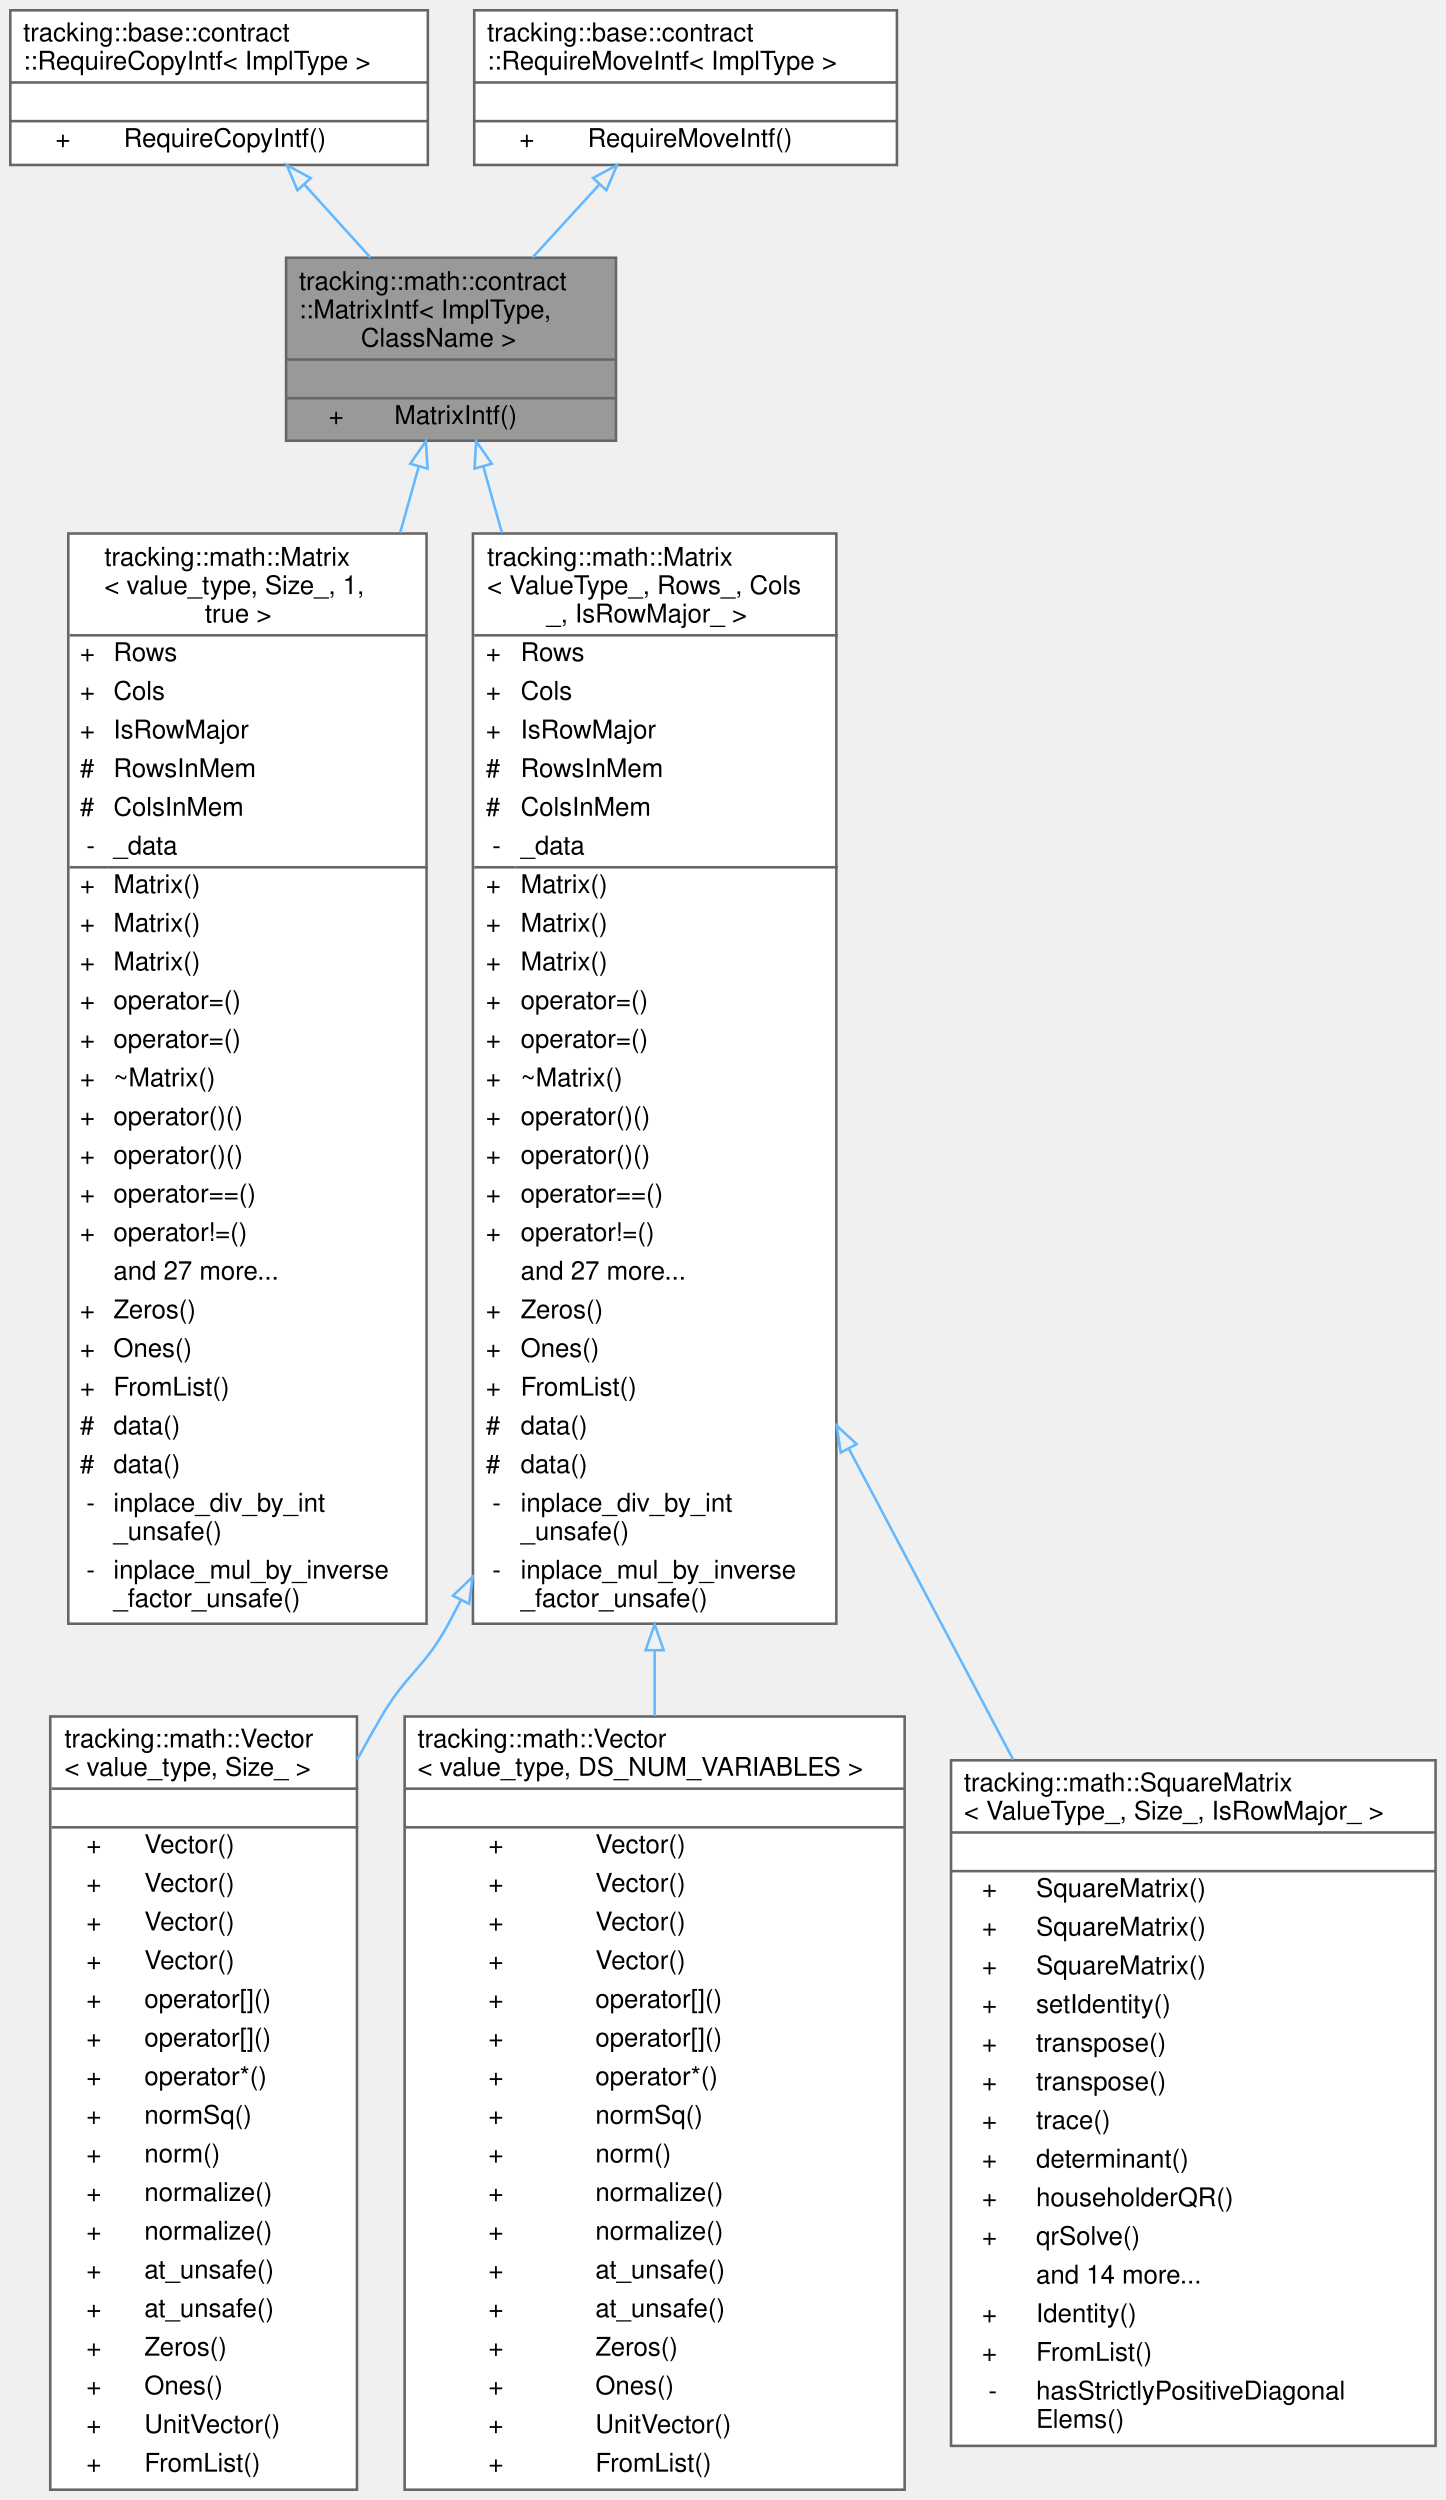
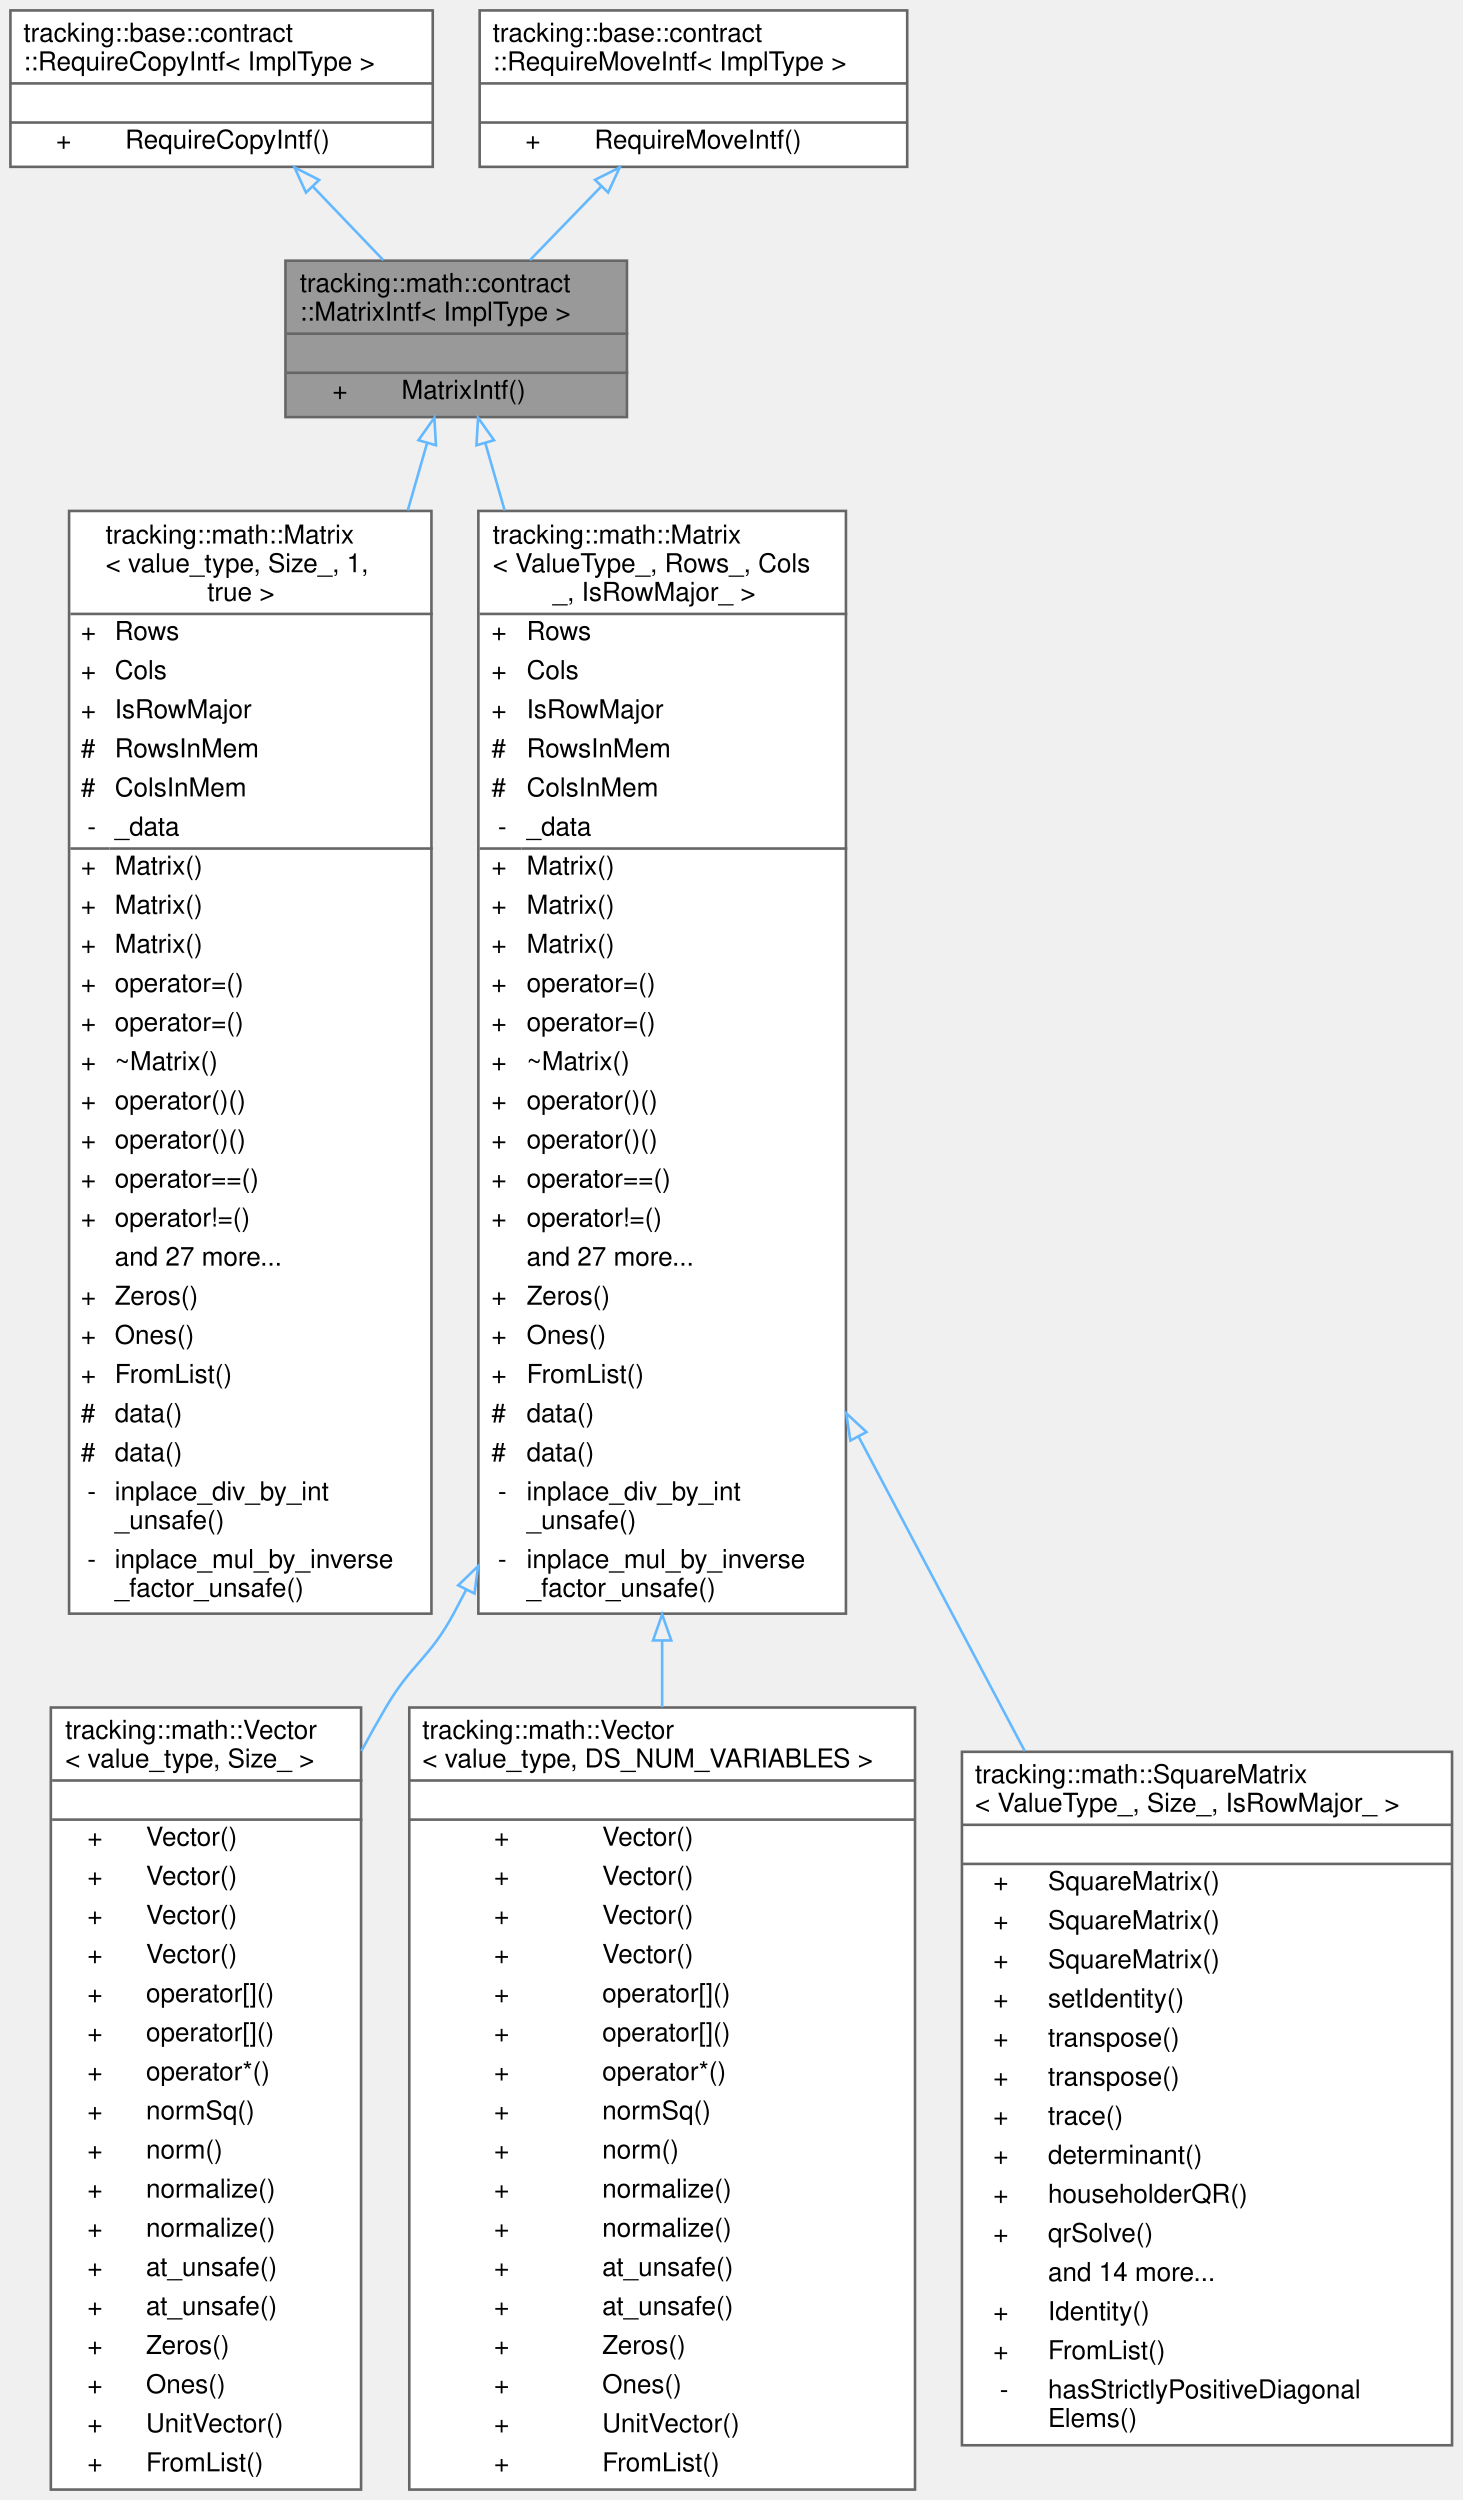
- <svg xmlns="http://www.w3.org/2000/svg" xmlns:xlink="http://www.w3.org/1999/xlink" width="561pt" height="970pt" viewBox="0.00 0.00 561.00 970.00">
-   <g id="graph0" class="graph" transform="scale(1 1) rotate(0) translate(4 966)">
+ <svg xmlns="http://www.w3.org/2000/svg" xmlns:xlink="http://www.w3.org/1999/xlink" width="561pt" height="959pt" viewBox="0.00 0.00 561.00 959.00">
+   <g id="graph0" class="graph" transform="scale(1 1) rotate(0) translate(4 955)">
    <g id="Node000001" class="node">
      <g id="a_Node000001">
        <a xlink:title=" ">
-           <polygon fill="#999999" stroke="transparent" points="235,-866 107,-866 107,-795 235,-795 235,-866" />
-           <text text-anchor="start" x="112" y="-853.5" font-family="Helvetica,sans-Serif" font-size="10.00">tracking::math::contract</text>
-           <text text-anchor="start" x="112" y="-842.5" font-family="Helvetica,sans-Serif" font-size="10.00">::MatrixIntf&lt; ImplType,</text>
-           <text text-anchor="start" x="136" y="-831.5" font-family="Helvetica,sans-Serif" font-size="10.00"> ClassName &gt;</text>
-           <text text-anchor="start" x="169" y="-816.5" font-family="Helvetica,sans-Serif" font-size="10.00"> </text>
-           <text text-anchor="start" x="123.5" y="-801.5" font-family="Helvetica,sans-Serif" font-size="10.00">+</text>
-           <text text-anchor="start" x="149" y="-801.5" font-family="Helvetica,sans-Serif" font-size="10.00">MatrixIntf()</text>
-           <polygon fill="#666666" stroke="#666666" points="107,-826.5 107,-826.5 235,-826.5 235,-826.5 107,-826.5" />
-           <polygon fill="#666666" stroke="#666666" points="107,-811.5 107,-811.5 235,-811.5 235,-811.5 107,-811.5" />
-           <polygon fill="none" stroke="#666666" points="107,-795 107,-866 235,-866 235,-795 107,-795" />
+           <polygon fill="#999999" stroke="transparent" points="236.5,-855 105.5,-855 105.5,-795 236.5,-795 236.5,-855" />
+           <text text-anchor="start" x="111" y="-843" font-family="Helvetica,sans-Serif" font-size="10.00">tracking::math::contract</text>
+           <text text-anchor="start" x="111" y="-832" font-family="Helvetica,sans-Serif" font-size="10.00">::MatrixIntf&lt; ImplType &gt;</text>
+           <text text-anchor="start" x="169.5" y="-817" font-family="Helvetica,sans-Serif" font-size="10.00"> </text>
+           <text text-anchor="start" x="123.5" y="-802" font-family="Helvetica,sans-Serif" font-size="10.00">+</text>
+           <text text-anchor="start" x="150" y="-802" font-family="Helvetica,sans-Serif" font-size="10.00">MatrixIntf()</text>
+           <polygon fill="#666666" stroke="#666666" points="106,-827 106,-827 237,-827 237,-827 106,-827" />
+           <polygon fill="#666666" stroke="#666666" points="106,-812 106,-812 237,-812 237,-812 106,-812" />
+           <polygon fill="none" stroke="#666666" points="105.5,-795 105.5,-855 236.5,-855 236.5,-795 105.5,-795" />
        </a>
      </g>
    </g>
    <g id="Node000004" class="node">
      <g id="a_Node000004">
        <a xlink:href="classtracking_1_1math_1_1Matrix.html" target="_top" xlink:title=" ">
          <polygon fill="white" stroke="transparent" points="161.5,-759 22.5,-759 22.5,-336 161.5,-336 161.5,-759" />
          <text text-anchor="start" x="36.5" y="-746.5" font-family="Helvetica,sans-Serif" font-size="10.00">tracking::math::Matrix</text>
          <text text-anchor="start" x="36.5" y="-735.5" font-family="Helvetica,sans-Serif" font-size="10.00">&lt; value_type, Size_, 1,</text>
          <text text-anchor="start" x="75.5" y="-724.5" font-family="Helvetica,sans-Serif" font-size="10.00"> true &gt;</text>
          <text text-anchor="start" x="27" y="-709.5" font-family="Helvetica,sans-Serif" font-size="10.00">+</text>
          <text text-anchor="start" x="40" y="-709.5" font-family="Helvetica,sans-Serif" font-size="10.00">Rows</text>
          <text text-anchor="start" x="27" y="-694.5" font-family="Helvetica,sans-Serif" font-size="10.00">+</text>
          <text text-anchor="start" x="40" y="-694.5" font-family="Helvetica,sans-Serif" font-size="10.00">Cols</text>
          <text text-anchor="start" x="27" y="-679.5" font-family="Helvetica,sans-Serif" font-size="10.00">+</text>
          <text text-anchor="start" x="40" y="-679.5" font-family="Helvetica,sans-Serif" font-size="10.00">IsRowMajor</text>
          <text text-anchor="start" x="27" y="-664.5" font-family="Helvetica,sans-Serif" font-size="10.00">#</text>
          <text text-anchor="start" x="40" y="-664.5" font-family="Helvetica,sans-Serif" font-size="10.00">RowsInMem</text>
          <text text-anchor="start" x="27" y="-649.5" font-family="Helvetica,sans-Serif" font-size="10.00">#</text>
          <text text-anchor="start" x="40" y="-649.5" font-family="Helvetica,sans-Serif" font-size="10.00">ColsInMem</text>
          <text text-anchor="start" x="29.5" y="-634.5" font-family="Helvetica,sans-Serif" font-size="10.00">-</text>
          <text text-anchor="start" x="40" y="-634.5" font-family="Helvetica,sans-Serif" font-size="10.00">_data</text>
          <text text-anchor="start" x="27" y="-619.5" font-family="Helvetica,sans-Serif" font-size="10.00">+</text>
          <text text-anchor="start" x="40" y="-619.5" font-family="Helvetica,sans-Serif" font-size="10.00">Matrix()</text>
          <text text-anchor="start" x="27" y="-604.5" font-family="Helvetica,sans-Serif" font-size="10.00">+</text>
          <text text-anchor="start" x="40" y="-604.5" font-family="Helvetica,sans-Serif" font-size="10.00">Matrix()</text>
          <text text-anchor="start" x="27" y="-589.5" font-family="Helvetica,sans-Serif" font-size="10.00">+</text>
          <text text-anchor="start" x="40" y="-589.5" font-family="Helvetica,sans-Serif" font-size="10.00">Matrix()</text>
          <text text-anchor="start" x="27" y="-574.5" font-family="Helvetica,sans-Serif" font-size="10.00">+</text>
          <text text-anchor="start" x="40" y="-574.5" font-family="Helvetica,sans-Serif" font-size="10.00">operator=()</text>
          <text text-anchor="start" x="27" y="-559.5" font-family="Helvetica,sans-Serif" font-size="10.00">+</text>
          <text text-anchor="start" x="40" y="-559.5" font-family="Helvetica,sans-Serif" font-size="10.00">operator=()</text>
          <text text-anchor="start" x="27" y="-544.5" font-family="Helvetica,sans-Serif" font-size="10.00">+</text>
          <text text-anchor="start" x="40" y="-544.5" font-family="Helvetica,sans-Serif" font-size="10.00">~Matrix()</text>
          <text text-anchor="start" x="27" y="-529.5" font-family="Helvetica,sans-Serif" font-size="10.00">+</text>
          <text text-anchor="start" x="40" y="-529.5" font-family="Helvetica,sans-Serif" font-size="10.00">operator()()</text>
          <text text-anchor="start" x="27" y="-514.5" font-family="Helvetica,sans-Serif" font-size="10.00">+</text>
          <text text-anchor="start" x="40" y="-514.5" font-family="Helvetica,sans-Serif" font-size="10.00">operator()()</text>
          <text text-anchor="start" x="27" y="-499.5" font-family="Helvetica,sans-Serif" font-size="10.00">+</text>
          <text text-anchor="start" x="40" y="-499.5" font-family="Helvetica,sans-Serif" font-size="10.00">operator==()</text>
          <text text-anchor="start" x="27" y="-484.5" font-family="Helvetica,sans-Serif" font-size="10.00">+</text>
          <text text-anchor="start" x="40" y="-484.5" font-family="Helvetica,sans-Serif" font-size="10.00">operator!=()</text>
          <text text-anchor="start" x="40" y="-469.5" font-family="Helvetica,sans-Serif" font-size="10.00">and 27 more...</text>
          <text text-anchor="start" x="27" y="-454.5" font-family="Helvetica,sans-Serif" font-size="10.00">+</text>
          <text text-anchor="start" x="40" y="-454.5" font-family="Helvetica,sans-Serif" font-size="10.00">Zeros()</text>
          <text text-anchor="start" x="27" y="-439.5" font-family="Helvetica,sans-Serif" font-size="10.00">+</text>
          <text text-anchor="start" x="40" y="-439.5" font-family="Helvetica,sans-Serif" font-size="10.00">Ones()</text>
          <text text-anchor="start" x="27" y="-424.5" font-family="Helvetica,sans-Serif" font-size="10.00">+</text>
          <text text-anchor="start" x="40" y="-424.5" font-family="Helvetica,sans-Serif" font-size="10.00">FromList()</text>
          <text text-anchor="start" x="27" y="-409.5" font-family="Helvetica,sans-Serif" font-size="10.00">#</text>
          <text text-anchor="start" x="40" y="-409.5" font-family="Helvetica,sans-Serif" font-size="10.00">data()</text>
          <text text-anchor="start" x="27" y="-394.5" font-family="Helvetica,sans-Serif" font-size="10.00">#</text>
          <text text-anchor="start" x="40" y="-394.5" font-family="Helvetica,sans-Serif" font-size="10.00">data()</text>
          <text text-anchor="start" x="29.5" y="-379.5" font-family="Helvetica,sans-Serif" font-size="10.00">-</text>
          <text text-anchor="start" x="40" y="-379.5" font-family="Helvetica,sans-Serif" font-size="10.00">inplace_div_by_int</text>
          <text text-anchor="start" x="40" y="-368.5" font-family="Helvetica,sans-Serif" font-size="10.00">_unsafe()</text>
          <text text-anchor="start" x="29.5" y="-353.5" font-family="Helvetica,sans-Serif" font-size="10.00">-</text>
          <text text-anchor="start" x="40" y="-353.5" font-family="Helvetica,sans-Serif" font-size="10.00">inplace_mul_by_inverse</text>
          <text text-anchor="start" x="40" y="-342.5" font-family="Helvetica,sans-Serif" font-size="10.00">_factor_unsafe()</text>
          <polygon fill="#666666" stroke="#666666" points="23,-719.5 23,-719.5 162,-719.5 162,-719.5 23,-719.5" />
          <polygon fill="#666666" stroke="#666666" points="23,-629.5 23,-629.5 38,-629.5 38,-629.5 23,-629.5" />
          <polygon fill="#666666" stroke="#666666" points="38,-629.5 38,-629.5 162,-629.5 162,-629.5 38,-629.5" />
          <polygon fill="none" stroke="#666666" points="22.5,-336 22.5,-759 161.5,-759 161.5,-336 22.5,-336" />
        </a>
      </g>
    </g>
    <g id="edge3_Node000001_Node000004" class="edge">
      <g id="a_edge3_Node000001_Node000004">
        <a xlink:title=" ">
-           <path fill="none" stroke="#63b8ff" d="M158.46,-784.89C156.25,-777.02 153.82,-768.4 151.24,-759.23" />
-           <polygon fill="none" stroke="#63b8ff" points="155.16,-786.08 161.23,-794.76 161.9,-784.19 155.16,-786.08" />
+           <path fill="none" stroke="#63b8ff" d="M159.83,-785.04C157.59,-777.22 155.09,-768.51 152.41,-759.17" />
+           <polygon fill="none" stroke="#63b8ff" points="156.5,-786.13 162.62,-794.78 163.23,-784.2 156.5,-786.13" />
        </a>
      </g>
    </g>
    <g id="Node000005" class="node">
      <g id="a_Node000005">
        <a xlink:href="classtracking_1_1math_1_1Matrix.html" target="_top" xlink:title="Compliant to AUTOSAR C++14, A8-4-8: Output parameters shall not be used, making use of RVO and NRVO.">
          <polygon fill="white" stroke="transparent" points="320.5,-759 179.5,-759 179.5,-336 320.5,-336 320.5,-759" />
          <text text-anchor="start" x="185" y="-746.5" font-family="Helvetica,sans-Serif" font-size="10.00">tracking::math::Matrix</text>
          <text text-anchor="start" x="185" y="-735.5" font-family="Helvetica,sans-Serif" font-size="10.00">&lt; ValueType_, Rows_, Cols</text>
          <text text-anchor="start" x="208" y="-724.5" font-family="Helvetica,sans-Serif" font-size="10.00">_, IsRowMajor_ &gt;</text>
          <text text-anchor="start" x="184.5" y="-709.5" font-family="Helvetica,sans-Serif" font-size="10.00">+</text>
          <text text-anchor="start" x="198" y="-709.5" font-family="Helvetica,sans-Serif" font-size="10.00">Rows</text>
          <text text-anchor="start" x="184.5" y="-694.5" font-family="Helvetica,sans-Serif" font-size="10.00">+</text>
          <text text-anchor="start" x="198" y="-694.5" font-family="Helvetica,sans-Serif" font-size="10.00">Cols</text>
          <text text-anchor="start" x="184.5" y="-679.5" font-family="Helvetica,sans-Serif" font-size="10.00">+</text>
          <text text-anchor="start" x="198" y="-679.5" font-family="Helvetica,sans-Serif" font-size="10.00">IsRowMajor</text>
          <text text-anchor="start" x="184.5" y="-664.5" font-family="Helvetica,sans-Serif" font-size="10.00">#</text>
          <text text-anchor="start" x="198" y="-664.5" font-family="Helvetica,sans-Serif" font-size="10.00">RowsInMem</text>
          <text text-anchor="start" x="184.5" y="-649.5" font-family="Helvetica,sans-Serif" font-size="10.00">#</text>
          <text text-anchor="start" x="198" y="-649.5" font-family="Helvetica,sans-Serif" font-size="10.00">ColsInMem</text>
          <text text-anchor="start" x="187" y="-634.5" font-family="Helvetica,sans-Serif" font-size="10.00">-</text>
          <text text-anchor="start" x="198" y="-634.5" font-family="Helvetica,sans-Serif" font-size="10.00">_data</text>
          <text text-anchor="start" x="184.5" y="-619.5" font-family="Helvetica,sans-Serif" font-size="10.00">+</text>
          <text text-anchor="start" x="198" y="-619.5" font-family="Helvetica,sans-Serif" font-size="10.00">Matrix()</text>
          <text text-anchor="start" x="184.5" y="-604.5" font-family="Helvetica,sans-Serif" font-size="10.00">+</text>
          <text text-anchor="start" x="198" y="-604.5" font-family="Helvetica,sans-Serif" font-size="10.00">Matrix()</text>
          <text text-anchor="start" x="184.5" y="-589.5" font-family="Helvetica,sans-Serif" font-size="10.00">+</text>
          <text text-anchor="start" x="198" y="-589.5" font-family="Helvetica,sans-Serif" font-size="10.00">Matrix()</text>
          <text text-anchor="start" x="184.5" y="-574.5" font-family="Helvetica,sans-Serif" font-size="10.00">+</text>
          <text text-anchor="start" x="198" y="-574.5" font-family="Helvetica,sans-Serif" font-size="10.00">operator=()</text>
          <text text-anchor="start" x="184.5" y="-559.5" font-family="Helvetica,sans-Serif" font-size="10.00">+</text>
          <text text-anchor="start" x="198" y="-559.5" font-family="Helvetica,sans-Serif" font-size="10.00">operator=()</text>
          <text text-anchor="start" x="184.5" y="-544.5" font-family="Helvetica,sans-Serif" font-size="10.00">+</text>
          <text text-anchor="start" x="198" y="-544.5" font-family="Helvetica,sans-Serif" font-size="10.00">~Matrix()</text>
          <text text-anchor="start" x="184.5" y="-529.5" font-family="Helvetica,sans-Serif" font-size="10.00">+</text>
          <text text-anchor="start" x="198" y="-529.5" font-family="Helvetica,sans-Serif" font-size="10.00">operator()()</text>
          <text text-anchor="start" x="184.5" y="-514.5" font-family="Helvetica,sans-Serif" font-size="10.00">+</text>
          <text text-anchor="start" x="198" y="-514.5" font-family="Helvetica,sans-Serif" font-size="10.00">operator()()</text>
          <text text-anchor="start" x="184.5" y="-499.5" font-family="Helvetica,sans-Serif" font-size="10.00">+</text>
          <text text-anchor="start" x="198" y="-499.5" font-family="Helvetica,sans-Serif" font-size="10.00">operator==()</text>
          <text text-anchor="start" x="184.5" y="-484.5" font-family="Helvetica,sans-Serif" font-size="10.00">+</text>
          <text text-anchor="start" x="198" y="-484.5" font-family="Helvetica,sans-Serif" font-size="10.00">operator!=()</text>
          <text text-anchor="start" x="198" y="-469.5" font-family="Helvetica,sans-Serif" font-size="10.00">and 27 more...</text>
          <text text-anchor="start" x="184.5" y="-454.5" font-family="Helvetica,sans-Serif" font-size="10.00">+</text>
          <text text-anchor="start" x="198" y="-454.5" font-family="Helvetica,sans-Serif" font-size="10.00">Zeros()</text>
          <text text-anchor="start" x="184.5" y="-439.5" font-family="Helvetica,sans-Serif" font-size="10.00">+</text>
          <text text-anchor="start" x="198" y="-439.5" font-family="Helvetica,sans-Serif" font-size="10.00">Ones()</text>
          <text text-anchor="start" x="184.5" y="-424.5" font-family="Helvetica,sans-Serif" font-size="10.00">+</text>
          <text text-anchor="start" x="198" y="-424.5" font-family="Helvetica,sans-Serif" font-size="10.00">FromList()</text>
          <text text-anchor="start" x="184.5" y="-409.5" font-family="Helvetica,sans-Serif" font-size="10.00">#</text>
          <text text-anchor="start" x="198" y="-409.5" font-family="Helvetica,sans-Serif" font-size="10.00">data()</text>
          <text text-anchor="start" x="184.5" y="-394.5" font-family="Helvetica,sans-Serif" font-size="10.00">#</text>
          <text text-anchor="start" x="198" y="-394.5" font-family="Helvetica,sans-Serif" font-size="10.00">data()</text>
          <text text-anchor="start" x="187" y="-379.5" font-family="Helvetica,sans-Serif" font-size="10.00">-</text>
          <text text-anchor="start" x="198" y="-379.5" font-family="Helvetica,sans-Serif" font-size="10.00">inplace_div_by_int</text>
          <text text-anchor="start" x="198" y="-368.5" font-family="Helvetica,sans-Serif" font-size="10.00">_unsafe()</text>
          <text text-anchor="start" x="187" y="-353.5" font-family="Helvetica,sans-Serif" font-size="10.00">-</text>
          <text text-anchor="start" x="198" y="-353.5" font-family="Helvetica,sans-Serif" font-size="10.00">inplace_mul_by_inverse</text>
          <text text-anchor="start" x="198" y="-342.5" font-family="Helvetica,sans-Serif" font-size="10.00">_factor_unsafe()</text>
          <polygon fill="#666666" stroke="#666666" points="180,-719.5 180,-719.5 321,-719.5 321,-719.5 180,-719.5" />
          <polygon fill="#666666" stroke="#666666" points="180,-629.5 180,-629.5 196,-629.5 196,-629.5 180,-629.5" />
          <polygon fill="#666666" stroke="#666666" points="196,-629.5 196,-629.5 321,-629.5 321,-629.5 196,-629.5" />
          <polygon fill="none" stroke="#666666" points="179.5,-336 179.5,-759 320.5,-759 320.5,-336 179.5,-336" />
        </a>
      </g>
    </g>
    <g id="edge4_Node000001_Node000005" class="edge">
      <g id="a_edge4_Node000001_Node000005">
        <a xlink:title=" ">
-           <path fill="none" stroke="#63b8ff" d="M183.54,-784.89C185.75,-777.02 188.18,-768.4 190.76,-759.23" />
-           <polygon fill="none" stroke="#63b8ff" points="180.1,-784.19 180.77,-794.76 186.84,-786.08 180.1,-784.19" />
+           <path fill="none" stroke="#63b8ff" d="M182.17,-785.04C184.41,-777.22 186.91,-768.51 189.59,-759.17" />
+           <polygon fill="none" stroke="#63b8ff" points="178.77,-784.2 179.38,-794.78 185.5,-786.13 178.77,-784.2" />
        </a>
      </g>
    </g>
    <g id="Node000002" class="node">
      <g id="a_Node000002">
        <a xlink:href="classtracking_1_1base_1_1contract_1_1RequireCopyIntf.html" target="_top" xlink:title=" ">
-           <polygon fill="white" stroke="transparent" points="162,-962 0,-962 0,-902 162,-902 162,-962" />
-           <text text-anchor="start" x="5" y="-950" font-family="Helvetica,sans-Serif" font-size="10.00">tracking::base::contract</text>
-           <text text-anchor="start" x="5" y="-939" font-family="Helvetica,sans-Serif" font-size="10.00">::RequireCopyIntf&lt; ImplType &gt;</text>
-           <text text-anchor="start" x="79" y="-924" font-family="Helvetica,sans-Serif" font-size="10.00"> </text>
-           <text text-anchor="start" x="17.5" y="-909" font-family="Helvetica,sans-Serif" font-size="10.00">+</text>
-           <text text-anchor="start" x="44" y="-909" font-family="Helvetica,sans-Serif" font-size="10.00">RequireCopyIntf()</text>
-           <polygon fill="#666666" stroke="#666666" points="0,-934 0,-934 162,-934 162,-934 0,-934" />
-           <polygon fill="#666666" stroke="#666666" points="0,-919 0,-919 162,-919 162,-919 0,-919" />
-           <polygon fill="none" stroke="#666666" points="0,-902 0,-962 162,-962 162,-902 0,-902" />
+           <polygon fill="white" stroke="transparent" points="162,-951 0,-951 0,-891 162,-891 162,-951" />
+           <text text-anchor="start" x="5" y="-939" font-family="Helvetica,sans-Serif" font-size="10.00">tracking::base::contract</text>
+           <text text-anchor="start" x="5" y="-928" font-family="Helvetica,sans-Serif" font-size="10.00">::RequireCopyIntf&lt; ImplType &gt;</text>
+           <text text-anchor="start" x="79" y="-913" font-family="Helvetica,sans-Serif" font-size="10.00"> </text>
+           <text text-anchor="start" x="17.5" y="-898" font-family="Helvetica,sans-Serif" font-size="10.00">+</text>
+           <text text-anchor="start" x="44" y="-898" font-family="Helvetica,sans-Serif" font-size="10.00">RequireCopyIntf()</text>
+           <polygon fill="#666666" stroke="#666666" points="0,-923 0,-923 162,-923 162,-923 0,-923" />
+           <polygon fill="#666666" stroke="#666666" points="0,-908 0,-908 162,-908 162,-908 0,-908" />
+           <polygon fill="none" stroke="#666666" points="0,-891 0,-951 162,-951 162,-891 0,-891" />
        </a>
      </g>
    </g>
    <g id="edge1_Node000001_Node000002" class="edge">
      <g id="a_edge1_Node000001_Node000002">
        <a xlink:title=" ">
-           <path fill="none" stroke="#63b8ff" d="M114.14,-894.36C122.52,-885.1 131.48,-875.19 139.76,-866.04" />
-           <polygon fill="none" stroke="#63b8ff" points="111.39,-892.19 107.27,-901.95 116.58,-896.88 111.39,-892.19" />
+           <path fill="none" stroke="#63b8ff" d="M116.02,-883.43C124.97,-874.07 134.48,-864.14 143.03,-855.21" />
+           <polygon fill="none" stroke="#63b8ff" points="113.37,-881.13 108.98,-890.77 118.43,-885.97 113.37,-881.13" />
        </a>
      </g>
    </g>
    <g id="Node000003" class="node">
      <g id="a_Node000003">
        <a xlink:href="classtracking_1_1base_1_1contract_1_1RequireMoveIntf.html" target="_top" xlink:title=" ">
-           <polygon fill="white" stroke="transparent" points="344,-962 180,-962 180,-902 344,-902 344,-962" />
-           <text text-anchor="start" x="185" y="-950" font-family="Helvetica,sans-Serif" font-size="10.00">tracking::base::contract</text>
-           <text text-anchor="start" x="185" y="-939" font-family="Helvetica,sans-Serif" font-size="10.00">::RequireMoveIntf&lt; ImplType &gt;</text>
-           <text text-anchor="start" x="260" y="-924" font-family="Helvetica,sans-Serif" font-size="10.00"> </text>
-           <text text-anchor="start" x="197.5" y="-909" font-family="Helvetica,sans-Serif" font-size="10.00">+</text>
-           <text text-anchor="start" x="224" y="-909" font-family="Helvetica,sans-Serif" font-size="10.00">RequireMoveIntf()</text>
-           <polygon fill="#666666" stroke="#666666" points="180,-934 180,-934 344,-934 344,-934 180,-934" />
-           <polygon fill="#666666" stroke="#666666" points="180,-919 180,-919 344,-919 344,-919 180,-919" />
-           <polygon fill="none" stroke="#666666" points="180,-902 180,-962 344,-962 344,-902 180,-902" />
+           <polygon fill="white" stroke="transparent" points="344,-951 180,-951 180,-891 344,-891 344,-951" />
+           <text text-anchor="start" x="185" y="-939" font-family="Helvetica,sans-Serif" font-size="10.00">tracking::base::contract</text>
+           <text text-anchor="start" x="185" y="-928" font-family="Helvetica,sans-Serif" font-size="10.00">::RequireMoveIntf&lt; ImplType &gt;</text>
+           <text text-anchor="start" x="260" y="-913" font-family="Helvetica,sans-Serif" font-size="10.00"> </text>
+           <text text-anchor="start" x="197.5" y="-898" font-family="Helvetica,sans-Serif" font-size="10.00">+</text>
+           <text text-anchor="start" x="224" y="-898" font-family="Helvetica,sans-Serif" font-size="10.00">RequireMoveIntf()</text>
+           <polygon fill="#666666" stroke="#666666" points="180,-923 180,-923 344,-923 344,-923 180,-923" />
+           <polygon fill="#666666" stroke="#666666" points="180,-908 180,-908 344,-908 344,-908 180,-908" />
+           <polygon fill="none" stroke="#666666" points="180,-891 180,-951 344,-951 344,-891 180,-891" />
        </a>
      </g>
    </g>
    <g id="edge2_Node000001_Node000003" class="edge">
      <g id="a_edge2_Node000001_Node000003">
        <a xlink:title=" ">
-           <path fill="none" stroke="#63b8ff" d="M228.49,-894.36C220.02,-885.1 210.96,-875.19 202.59,-866.04" />
-           <polygon fill="none" stroke="#63b8ff" points="226.1,-896.94 235.43,-901.95 231.27,-892.21 226.1,-896.94" />
+           <path fill="none" stroke="#63b8ff" d="M226.59,-883.43C217.54,-874.07 207.92,-864.14 199.28,-855.21" />
+           <polygon fill="none" stroke="#63b8ff" points="224.24,-886.02 233.71,-890.77 229.27,-881.15 224.24,-886.02" />
        </a>
      </g>
    </g>
    <g id="Node000006" class="node">
      <g id="a_Node000006">
        <a xlink:href="classtracking_1_1math_1_1Vector.html" target="_top" xlink:title=" ">
          <polygon fill="white" stroke="transparent" points="134.5,-300 15.5,-300 15.5,0 134.5,0 134.5,-300" />
          <text text-anchor="start" x="21" y="-288" font-family="Helvetica,sans-Serif" font-size="10.00">tracking::math::Vector</text>
          <text text-anchor="start" x="21" y="-277" font-family="Helvetica,sans-Serif" font-size="10.00">&lt; value_type, Size_ &gt;</text>
          <text text-anchor="start" x="73.5" y="-262" font-family="Helvetica,sans-Serif" font-size="10.00"> </text>
          <text text-anchor="start" x="29.5" y="-247" font-family="Helvetica,sans-Serif" font-size="10.00">+</text>
          <text text-anchor="start" x="52" y="-247" font-family="Helvetica,sans-Serif" font-size="10.00">Vector()</text>
          <text text-anchor="start" x="29.5" y="-232" font-family="Helvetica,sans-Serif" font-size="10.00">+</text>
          <text text-anchor="start" x="52" y="-232" font-family="Helvetica,sans-Serif" font-size="10.00">Vector()</text>
          <text text-anchor="start" x="29.5" y="-217" font-family="Helvetica,sans-Serif" font-size="10.00">+</text>
          <text text-anchor="start" x="52" y="-217" font-family="Helvetica,sans-Serif" font-size="10.00">Vector()</text>
          <text text-anchor="start" x="29.5" y="-202" font-family="Helvetica,sans-Serif" font-size="10.00">+</text>
          <text text-anchor="start" x="52" y="-202" font-family="Helvetica,sans-Serif" font-size="10.00">Vector()</text>
          <text text-anchor="start" x="29.5" y="-187" font-family="Helvetica,sans-Serif" font-size="10.00">+</text>
          <text text-anchor="start" x="52" y="-187" font-family="Helvetica,sans-Serif" font-size="10.00">operator[]()</text>
          <text text-anchor="start" x="29.5" y="-172" font-family="Helvetica,sans-Serif" font-size="10.00">+</text>
          <text text-anchor="start" x="52" y="-172" font-family="Helvetica,sans-Serif" font-size="10.00">operator[]()</text>
          <text text-anchor="start" x="29.5" y="-157" font-family="Helvetica,sans-Serif" font-size="10.00">+</text>
          <text text-anchor="start" x="52" y="-157" font-family="Helvetica,sans-Serif" font-size="10.00">operator*()</text>
          <text text-anchor="start" x="29.5" y="-142" font-family="Helvetica,sans-Serif" font-size="10.00">+</text>
          <text text-anchor="start" x="52" y="-142" font-family="Helvetica,sans-Serif" font-size="10.00">normSq()</text>
          <text text-anchor="start" x="29.5" y="-127" font-family="Helvetica,sans-Serif" font-size="10.00">+</text>
          <text text-anchor="start" x="52" y="-127" font-family="Helvetica,sans-Serif" font-size="10.00">norm()</text>
          <text text-anchor="start" x="29.5" y="-112" font-family="Helvetica,sans-Serif" font-size="10.00">+</text>
          <text text-anchor="start" x="52" y="-112" font-family="Helvetica,sans-Serif" font-size="10.00">normalize()</text>
          <text text-anchor="start" x="29.5" y="-97" font-family="Helvetica,sans-Serif" font-size="10.00">+</text>
          <text text-anchor="start" x="52" y="-97" font-family="Helvetica,sans-Serif" font-size="10.00">normalize()</text>
          <text text-anchor="start" x="29.5" y="-82" font-family="Helvetica,sans-Serif" font-size="10.00">+</text>
          <text text-anchor="start" x="52" y="-82" font-family="Helvetica,sans-Serif" font-size="10.00">at_unsafe()</text>
          <text text-anchor="start" x="29.5" y="-67" font-family="Helvetica,sans-Serif" font-size="10.00">+</text>
          <text text-anchor="start" x="52" y="-67" font-family="Helvetica,sans-Serif" font-size="10.00">at_unsafe()</text>
          <text text-anchor="start" x="29.5" y="-52" font-family="Helvetica,sans-Serif" font-size="10.00">+</text>
          <text text-anchor="start" x="52" y="-52" font-family="Helvetica,sans-Serif" font-size="10.00">Zeros()</text>
          <text text-anchor="start" x="29.5" y="-37" font-family="Helvetica,sans-Serif" font-size="10.00">+</text>
          <text text-anchor="start" x="52" y="-37" font-family="Helvetica,sans-Serif" font-size="10.00">Ones()</text>
          <text text-anchor="start" x="29.5" y="-22" font-family="Helvetica,sans-Serif" font-size="10.00">+</text>
          <text text-anchor="start" x="52" y="-22" font-family="Helvetica,sans-Serif" font-size="10.00">UnitVector()</text>
          <text text-anchor="start" x="29.5" y="-7" font-family="Helvetica,sans-Serif" font-size="10.00">+</text>
          <text text-anchor="start" x="52" y="-7" font-family="Helvetica,sans-Serif" font-size="10.00">FromList()</text>
          <polygon fill="#666666" stroke="#666666" points="16,-272 16,-272 135,-272 135,-272 16,-272" />
          <polygon fill="#666666" stroke="#666666" points="16,-257 16,-257 135,-257 135,-257 16,-257" />
          <polygon fill="none" stroke="#666666" points="15.5,0 15.5,-300 134.5,-300 134.5,0 15.5,0" />
        </a>
      </g>
    </g>
    <g id="edge5_Node000005_Node000006" class="edge">
      <g id="a_edge5_Node000005_Node000006">
        <a xlink:title=" ">
          <path fill="none" stroke="#63b8ff" d="M174.75,-345.02C173.18,-341.98 171.6,-338.97 170,-336 160.64,-318.63 153.97,-317.03 144,-300 140.83,-294.59 137.7,-289 134.62,-283.32" />
          <polygon fill="none" stroke="#63b8ff" points="171.76,-346.87 179.39,-354.23 178.02,-343.72 171.76,-346.87" />
        </a>
      </g>
    </g>
    <g id="Node000007" class="node">
      <g id="a_Node000007">
        <a xlink:href="classtracking_1_1math_1_1Vector.html" target="_top" xlink:title=" ">
          <polygon fill="white" stroke="transparent" points="347,-300 153,-300 153,0 347,0 347,-300" />
          <text text-anchor="start" x="158" y="-288" font-family="Helvetica,sans-Serif" font-size="10.00">tracking::math::Vector</text>
          <text text-anchor="start" x="158" y="-277" font-family="Helvetica,sans-Serif" font-size="10.00">&lt; value_type, DS_NUM_VARIABLES &gt;</text>
          <text text-anchor="start" x="248" y="-262" font-family="Helvetica,sans-Serif" font-size="10.00"> </text>
          <text text-anchor="start" x="185.5" y="-247" font-family="Helvetica,sans-Serif" font-size="10.00">+</text>
          <text text-anchor="start" x="227" y="-247" font-family="Helvetica,sans-Serif" font-size="10.00">Vector()</text>
          <text text-anchor="start" x="185.5" y="-232" font-family="Helvetica,sans-Serif" font-size="10.00">+</text>
          <text text-anchor="start" x="227" y="-232" font-family="Helvetica,sans-Serif" font-size="10.00">Vector()</text>
          <text text-anchor="start" x="185.5" y="-217" font-family="Helvetica,sans-Serif" font-size="10.00">+</text>
          <text text-anchor="start" x="227" y="-217" font-family="Helvetica,sans-Serif" font-size="10.00">Vector()</text>
          <text text-anchor="start" x="185.5" y="-202" font-family="Helvetica,sans-Serif" font-size="10.00">+</text>
          <text text-anchor="start" x="227" y="-202" font-family="Helvetica,sans-Serif" font-size="10.00">Vector()</text>
          <text text-anchor="start" x="185.5" y="-187" font-family="Helvetica,sans-Serif" font-size="10.00">+</text>
          <text text-anchor="start" x="227" y="-187" font-family="Helvetica,sans-Serif" font-size="10.00">operator[]()</text>
          <text text-anchor="start" x="185.5" y="-172" font-family="Helvetica,sans-Serif" font-size="10.00">+</text>
          <text text-anchor="start" x="227" y="-172" font-family="Helvetica,sans-Serif" font-size="10.00">operator[]()</text>
          <text text-anchor="start" x="185.5" y="-157" font-family="Helvetica,sans-Serif" font-size="10.00">+</text>
          <text text-anchor="start" x="227" y="-157" font-family="Helvetica,sans-Serif" font-size="10.00">operator*()</text>
          <text text-anchor="start" x="185.5" y="-142" font-family="Helvetica,sans-Serif" font-size="10.00">+</text>
          <text text-anchor="start" x="227" y="-142" font-family="Helvetica,sans-Serif" font-size="10.00">normSq()</text>
          <text text-anchor="start" x="185.5" y="-127" font-family="Helvetica,sans-Serif" font-size="10.00">+</text>
          <text text-anchor="start" x="227" y="-127" font-family="Helvetica,sans-Serif" font-size="10.00">norm()</text>
          <text text-anchor="start" x="185.5" y="-112" font-family="Helvetica,sans-Serif" font-size="10.00">+</text>
          <text text-anchor="start" x="227" y="-112" font-family="Helvetica,sans-Serif" font-size="10.00">normalize()</text>
          <text text-anchor="start" x="185.5" y="-97" font-family="Helvetica,sans-Serif" font-size="10.00">+</text>
          <text text-anchor="start" x="227" y="-97" font-family="Helvetica,sans-Serif" font-size="10.00">normalize()</text>
          <text text-anchor="start" x="185.5" y="-82" font-family="Helvetica,sans-Serif" font-size="10.00">+</text>
          <text text-anchor="start" x="227" y="-82" font-family="Helvetica,sans-Serif" font-size="10.00">at_unsafe()</text>
          <text text-anchor="start" x="185.5" y="-67" font-family="Helvetica,sans-Serif" font-size="10.00">+</text>
          <text text-anchor="start" x="227" y="-67" font-family="Helvetica,sans-Serif" font-size="10.00">at_unsafe()</text>
          <text text-anchor="start" x="185.5" y="-52" font-family="Helvetica,sans-Serif" font-size="10.00">+</text>
          <text text-anchor="start" x="227" y="-52" font-family="Helvetica,sans-Serif" font-size="10.00">Zeros()</text>
          <text text-anchor="start" x="185.5" y="-37" font-family="Helvetica,sans-Serif" font-size="10.00">+</text>
          <text text-anchor="start" x="227" y="-37" font-family="Helvetica,sans-Serif" font-size="10.00">Ones()</text>
          <text text-anchor="start" x="185.5" y="-22" font-family="Helvetica,sans-Serif" font-size="10.00">+</text>
          <text text-anchor="start" x="227" y="-22" font-family="Helvetica,sans-Serif" font-size="10.00">UnitVector()</text>
          <text text-anchor="start" x="185.5" y="-7" font-family="Helvetica,sans-Serif" font-size="10.00">+</text>
          <text text-anchor="start" x="227" y="-7" font-family="Helvetica,sans-Serif" font-size="10.00">FromList()</text>
          <polygon fill="#666666" stroke="#666666" points="153,-272 153,-272 347,-272 347,-272 153,-272" />
          <polygon fill="#666666" stroke="#666666" points="153,-257 153,-257 347,-257 347,-257 153,-257" />
          <polygon fill="none" stroke="#666666" points="153,0 153,-300 347,-300 347,0 153,0" />
        </a>
      </g>
    </g>
    <g id="edge6_Node000005_Node000007" class="edge">
      <g id="a_edge6_Node000005_Node000007">
        <a xlink:title=" ">
          <path fill="none" stroke="#63b8ff" d="M250,-325.64C250,-317.06 250,-308.55 250,-300.16" />
          <polygon fill="none" stroke="#63b8ff" points="246.5,-325.72 250,-335.72 253.5,-325.72 246.5,-325.72" />
        </a>
      </g>
    </g>
    <g id="Node000008" class="node">
      <g id="a_Node000008">
        <a xlink:href="classtracking_1_1math_1_1SquareMatrix.html" target="_top" xlink:title="A square matrix specialization of the Matrix class providing additional operations specific to square...">
          <polygon fill="white" stroke="transparent" points="553,-283 365,-283 365,-17 553,-17 553,-283" />
          <text text-anchor="start" x="370" y="-271" font-family="Helvetica,sans-Serif" font-size="10.00">tracking::math::SquareMatrix</text>
          <text text-anchor="start" x="370" y="-260" font-family="Helvetica,sans-Serif" font-size="10.00">&lt; ValueType_, Size_, IsRowMajor_ &gt;</text>
          <text text-anchor="start" x="457" y="-245" font-family="Helvetica,sans-Serif" font-size="10.00"> </text>
          <text text-anchor="start" x="377" y="-230" font-family="Helvetica,sans-Serif" font-size="10.00">+</text>
          <text text-anchor="start" x="398" y="-230" font-family="Helvetica,sans-Serif" font-size="10.00">SquareMatrix()</text>
          <text text-anchor="start" x="377" y="-215" font-family="Helvetica,sans-Serif" font-size="10.00">+</text>
          <text text-anchor="start" x="398" y="-215" font-family="Helvetica,sans-Serif" font-size="10.00">SquareMatrix()</text>
          <text text-anchor="start" x="377" y="-200" font-family="Helvetica,sans-Serif" font-size="10.00">+</text>
          <text text-anchor="start" x="398" y="-200" font-family="Helvetica,sans-Serif" font-size="10.00">SquareMatrix()</text>
          <text text-anchor="start" x="377" y="-185" font-family="Helvetica,sans-Serif" font-size="10.00">+</text>
          <text text-anchor="start" x="398" y="-185" font-family="Helvetica,sans-Serif" font-size="10.00">setIdentity()</text>
          <text text-anchor="start" x="377" y="-170" font-family="Helvetica,sans-Serif" font-size="10.00">+</text>
          <text text-anchor="start" x="398" y="-170" font-family="Helvetica,sans-Serif" font-size="10.00">transpose()</text>
          <text text-anchor="start" x="377" y="-155" font-family="Helvetica,sans-Serif" font-size="10.00">+</text>
          <text text-anchor="start" x="398" y="-155" font-family="Helvetica,sans-Serif" font-size="10.00">transpose()</text>
          <text text-anchor="start" x="377" y="-140" font-family="Helvetica,sans-Serif" font-size="10.00">+</text>
          <text text-anchor="start" x="398" y="-140" font-family="Helvetica,sans-Serif" font-size="10.00">trace()</text>
          <text text-anchor="start" x="377" y="-125" font-family="Helvetica,sans-Serif" font-size="10.00">+</text>
          <text text-anchor="start" x="398" y="-125" font-family="Helvetica,sans-Serif" font-size="10.00">determinant()</text>
          <text text-anchor="start" x="377" y="-110" font-family="Helvetica,sans-Serif" font-size="10.00">+</text>
          <text text-anchor="start" x="398" y="-110" font-family="Helvetica,sans-Serif" font-size="10.00">householderQR()</text>
          <text text-anchor="start" x="377" y="-95" font-family="Helvetica,sans-Serif" font-size="10.00">+</text>
          <text text-anchor="start" x="398" y="-95" font-family="Helvetica,sans-Serif" font-size="10.00">qrSolve()</text>
          <text text-anchor="start" x="398" y="-80" font-family="Helvetica,sans-Serif" font-size="10.00">and 14 more...</text>
          <text text-anchor="start" x="377" y="-65" font-family="Helvetica,sans-Serif" font-size="10.00">+</text>
          <text text-anchor="start" x="398" y="-65" font-family="Helvetica,sans-Serif" font-size="10.00">Identity()</text>
          <text text-anchor="start" x="377" y="-50" font-family="Helvetica,sans-Serif" font-size="10.00">+</text>
          <text text-anchor="start" x="398" y="-50" font-family="Helvetica,sans-Serif" font-size="10.00">FromList()</text>
          <text text-anchor="start" x="379.5" y="-35" font-family="Helvetica,sans-Serif" font-size="10.00">-</text>
          <text text-anchor="start" x="398" y="-35" font-family="Helvetica,sans-Serif" font-size="10.00">hasStrictlyPositiveDiagonal</text>
          <text text-anchor="start" x="398" y="-24" font-family="Helvetica,sans-Serif" font-size="10.00">Elems()</text>
          <polygon fill="#666666" stroke="#666666" points="365,-255 365,-255 553,-255 553,-255 365,-255" />
          <polygon fill="#666666" stroke="#666666" points="365,-240 365,-240 553,-240 553,-240 365,-240" />
          <polygon fill="none" stroke="#666666" points="365,-17 365,-283 553,-283 553,-17 365,-17" />
        </a>
      </g>
    </g>
    <g id="edge7_Node000005_Node000008" class="edge">
      <g id="a_edge7_Node000005_Node000008">
        <a xlink:title=" ">
          <path fill="none" stroke="#63b8ff" d="M325.3,-404C346.12,-364.61 368.62,-322.04 389.11,-283.26" />
          <polygon fill="none" stroke="#63b8ff" points="322.19,-402.4 320.61,-412.88 328.38,-405.67 322.19,-402.4" />
        </a>
      </g>
    </g>
  </g>
</svg>
